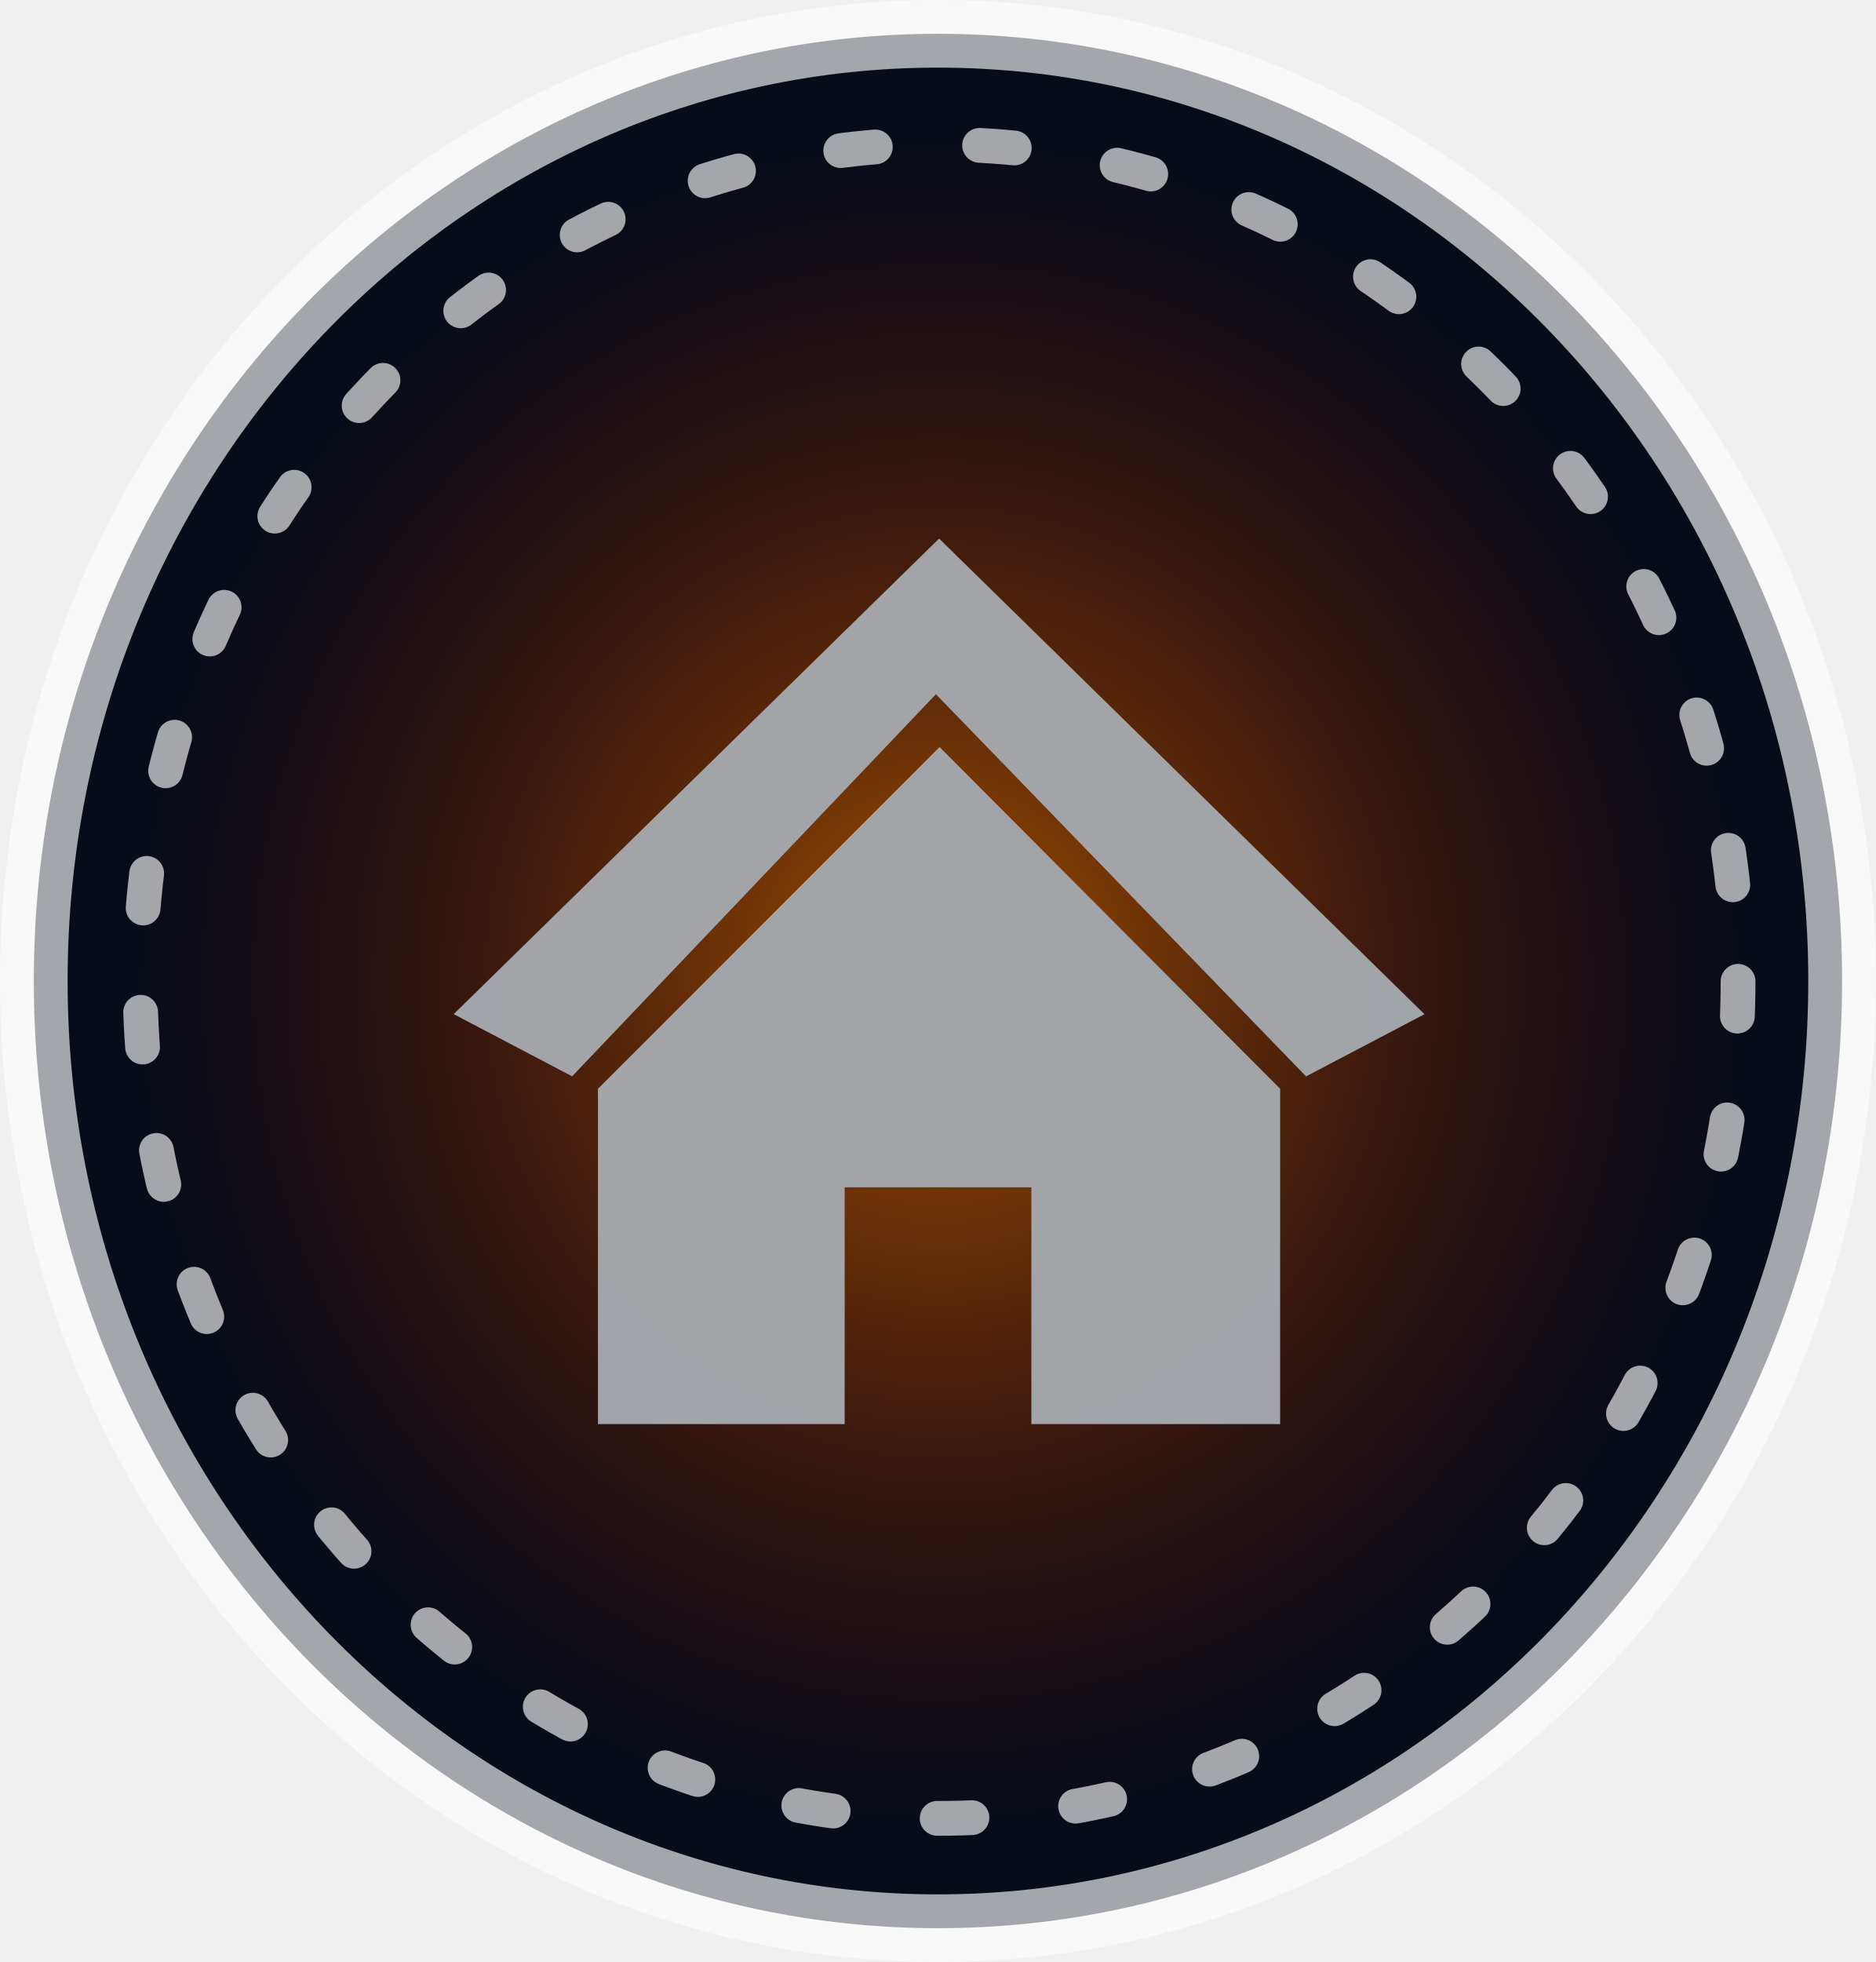
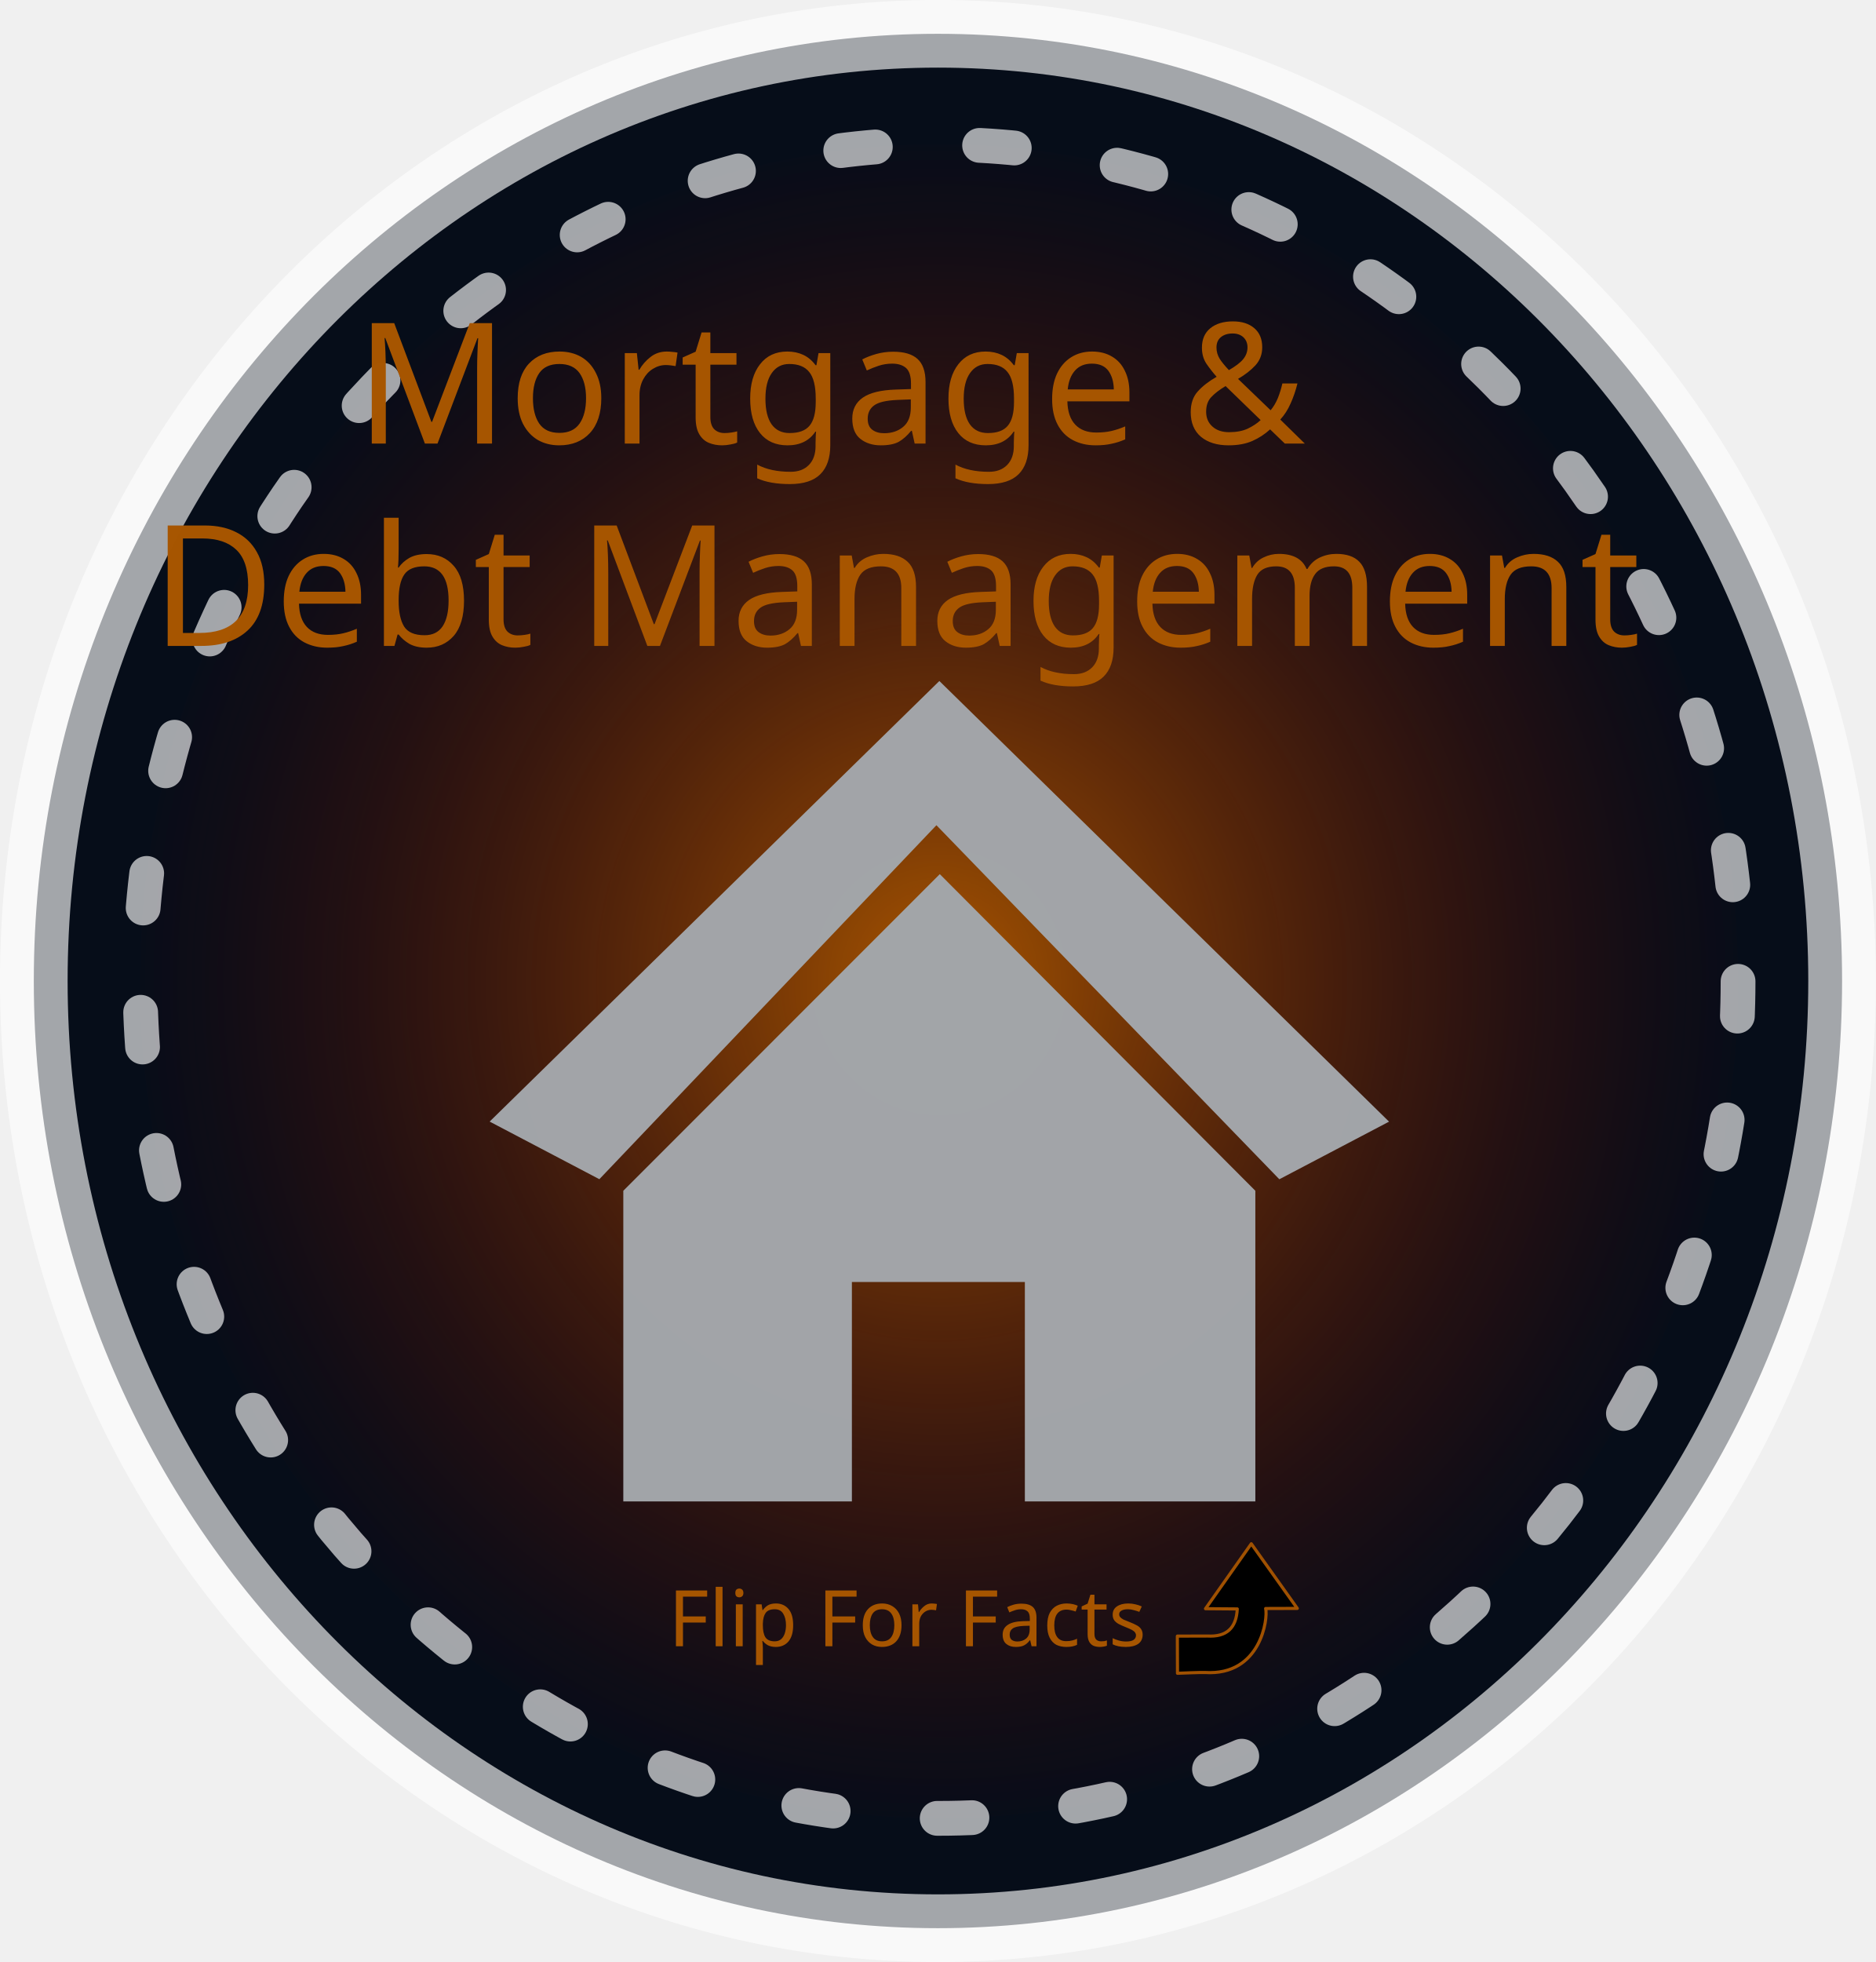
<svg xmlns="http://www.w3.org/2000/svg" xmlns:xlink="http://www.w3.org/1999/xlink" width="167.234mm" height="174.87mm" viewBox="0 0 167.234 174.87" version="1.1" id="svg1" xml:space="preserve">
  <defs id="defs1">
    <linearGradient id="linearGradient1">
      <stop style="stop-color:#a75600;stop-opacity:1;" offset="0" id="stop1" />
      <stop style="stop-color:#5b0202;stop-opacity:0;" offset="1" id="stop2" />
    </linearGradient>
    <radialGradient xlink:href="#linearGradient1" id="radialGradient2" cx="208.788" cy="142.072" fx="208.788" fy="142.072" r="36.208" gradientTransform="matrix(1,0,0,1.046042,0,-6.54121)" gradientUnits="userSpaceOnUse" />
    <style id="style1">.cls-1{fill-rule:evenodd;}</style>
  </defs>
  <g id="g21-1" transform="matrix(2.00937,0,0,2.00937,-335.788,-197.9622)" style="stroke:#ffffff;stroke-opacity:0.63">
    <ellipse style="fill:#010814;fill-opacity:0.976;stroke:#ffffff;stroke-width:3;stroke-linecap:round;stroke-linejoin:round;stroke-dasharray:none;stroke-opacity:0.63" id="path19-8-8" cx="208.725" cy="142.033" rx="40.114" ry="42.014" />
    <ellipse style="fill:url(#radialGradient2);fill-opacity:1;stroke:#ffffff;stroke-width:1.543;stroke-linecap:round;stroke-linejoin:round;stroke-dasharray:1.543, 4.63;stroke-dashoffset:0;stroke-opacity:0.63" id="path19-9" cx="208.776" cy="142.048" rx="35.448" ry="37.127" />
  </g>
  <style type="text/css" id="style1-4">.st0{fill-rule:evenodd;clip-rule:evenodd;}</style>
  <style type="text/css" id="style1-1">.st0{fill-rule:evenodd;clip-rule:evenodd;}</style>
-   <path class="st0" d="M 83.72,48.001 40.446,90.388 51.004,95.931 83.438,61.877 116.436,95.938 126.994,90.395 Z M 53.307,97.044 v 0 L 83.762,66.582 114.126,97.044 v 0 0 29.885 H 91.947 V 105.82 H 75.303 v 21.109 H 53.307 Z" id="path1" style="stroke-width:0.704;fill:#a2a5a9;fill-opacity:0.992" />
+   <path class="st0" d="m 83.744,60.696 -40.092,39.269 9.781,5.135 30.049,-31.55 30.571,31.556 9.781,-5.135 z M 55.568,106.132 v 0 L 83.783,77.91 111.914,106.132 v 0 0 27.687 H 91.366 V 114.263 H 75.946 v 19.556 H 55.568 Z" id="path1" style="fill:#a2a5a9;fill-opacity:0.992;stroke-width:0.653" />
+   <text xml:space="preserve" style="font-style:normal;font-variant:normal;font-weight:normal;font-stretch:normal;font-size:15.03px;line-height:1.2;font-family:'Poiret One';-inkscape-font-specification:'Poiret One';text-align:center;letter-spacing:0px;word-spacing:0px;writing-mode:lr-tb;direction:ltr;text-anchor:middle;fill:#a75600;fill-opacity:0.992;stroke-width:1.08;stroke-linecap:round;stroke-linejoin:round;stroke-dasharray:1.08, 3.241" x="85.748" y="39.535" id="text4">
+     <tspan style="font-style:normal;font-variant:normal;font-weight:normal;font-stretch:normal;font-size:15.03px;font-family:'Poiret One';-inkscape-font-specification:'Poiret One, Normal';font-variant-ligatures:normal;font-variant-caps:normal;font-variant-numeric:normal;font-variant-east-asian:normal;fill:#a75600;fill-opacity:0.992;stroke-width:1.08" x="85.748" y="39.535" id="tspan8">Mortgage &amp; </tspan>
+     <tspan style="font-style:normal;font-variant:normal;font-weight:normal;font-stretch:normal;font-size:15.03px;font-family:'Poiret One';-inkscape-font-specification:'Poiret One, Normal';font-variant-ligatures:normal;font-variant-caps:normal;font-variant-numeric:normal;font-variant-east-asian:normal;fill:#a75600;fill-opacity:0.992;stroke-width:1.08" x="85.748" y="57.57" id="tspan2">Debt Management</tspan>
+   </text>
+   <text xml:space="preserve" style="font-style:normal;font-variant:normal;font-weight:normal;font-stretch:normal;font-size:6.974px;line-height:1.2;font-family:'Poiret One';-inkscape-font-specification:'Poiret One';text-align:center;letter-spacing:0px;word-spacing:0px;writing-mode:lr-tb;direction:ltr;text-anchor:middle;fill:#a75600;fill-opacity:0.992;stroke-width:0.946;stroke-linecap:round;stroke-linejoin:round;stroke-dasharray:0.946, 2.839" x="83.605" y="146.723" id="text4-4">
+     <tspan id="tspan3-8-5" style="font-style:normal;font-variant:normal;font-weight:normal;font-stretch:normal;font-size:6.974px;font-family:'Poiret One';-inkscape-font-specification:'Poiret One, Normal';font-variant-ligatures:normal;font-variant-caps:normal;font-variant-numeric:normal;font-variant-east-asian:normal;fill:#a75600;fill-opacity:0.992;stroke-width:0.946" x="83.605" y="146.723">Flip For Facts</tspan>
+   </text>
+   <path id="path2" style="fill:#000000;fill-opacity:0.992;stroke:#a05101;stroke-width:0.279;stroke-linecap:round;stroke-linejoin:round;stroke-dasharray:none;stroke-opacity:1" d="m 111.552,137.593 -4.081,5.787 2.832,0.022 c -0.08,1.706 -0.963,2.511 -2.648,2.414 l -2.692,0.008 c -0.004,-0.096 0.01,3.312 0.01,3.312 0,0 2.135,-0.089 2.456,-0.069 4.986,0.318 5.633,-4.852 5.402,-5.703 l 2.823,-0.009 z" />
</svg>
